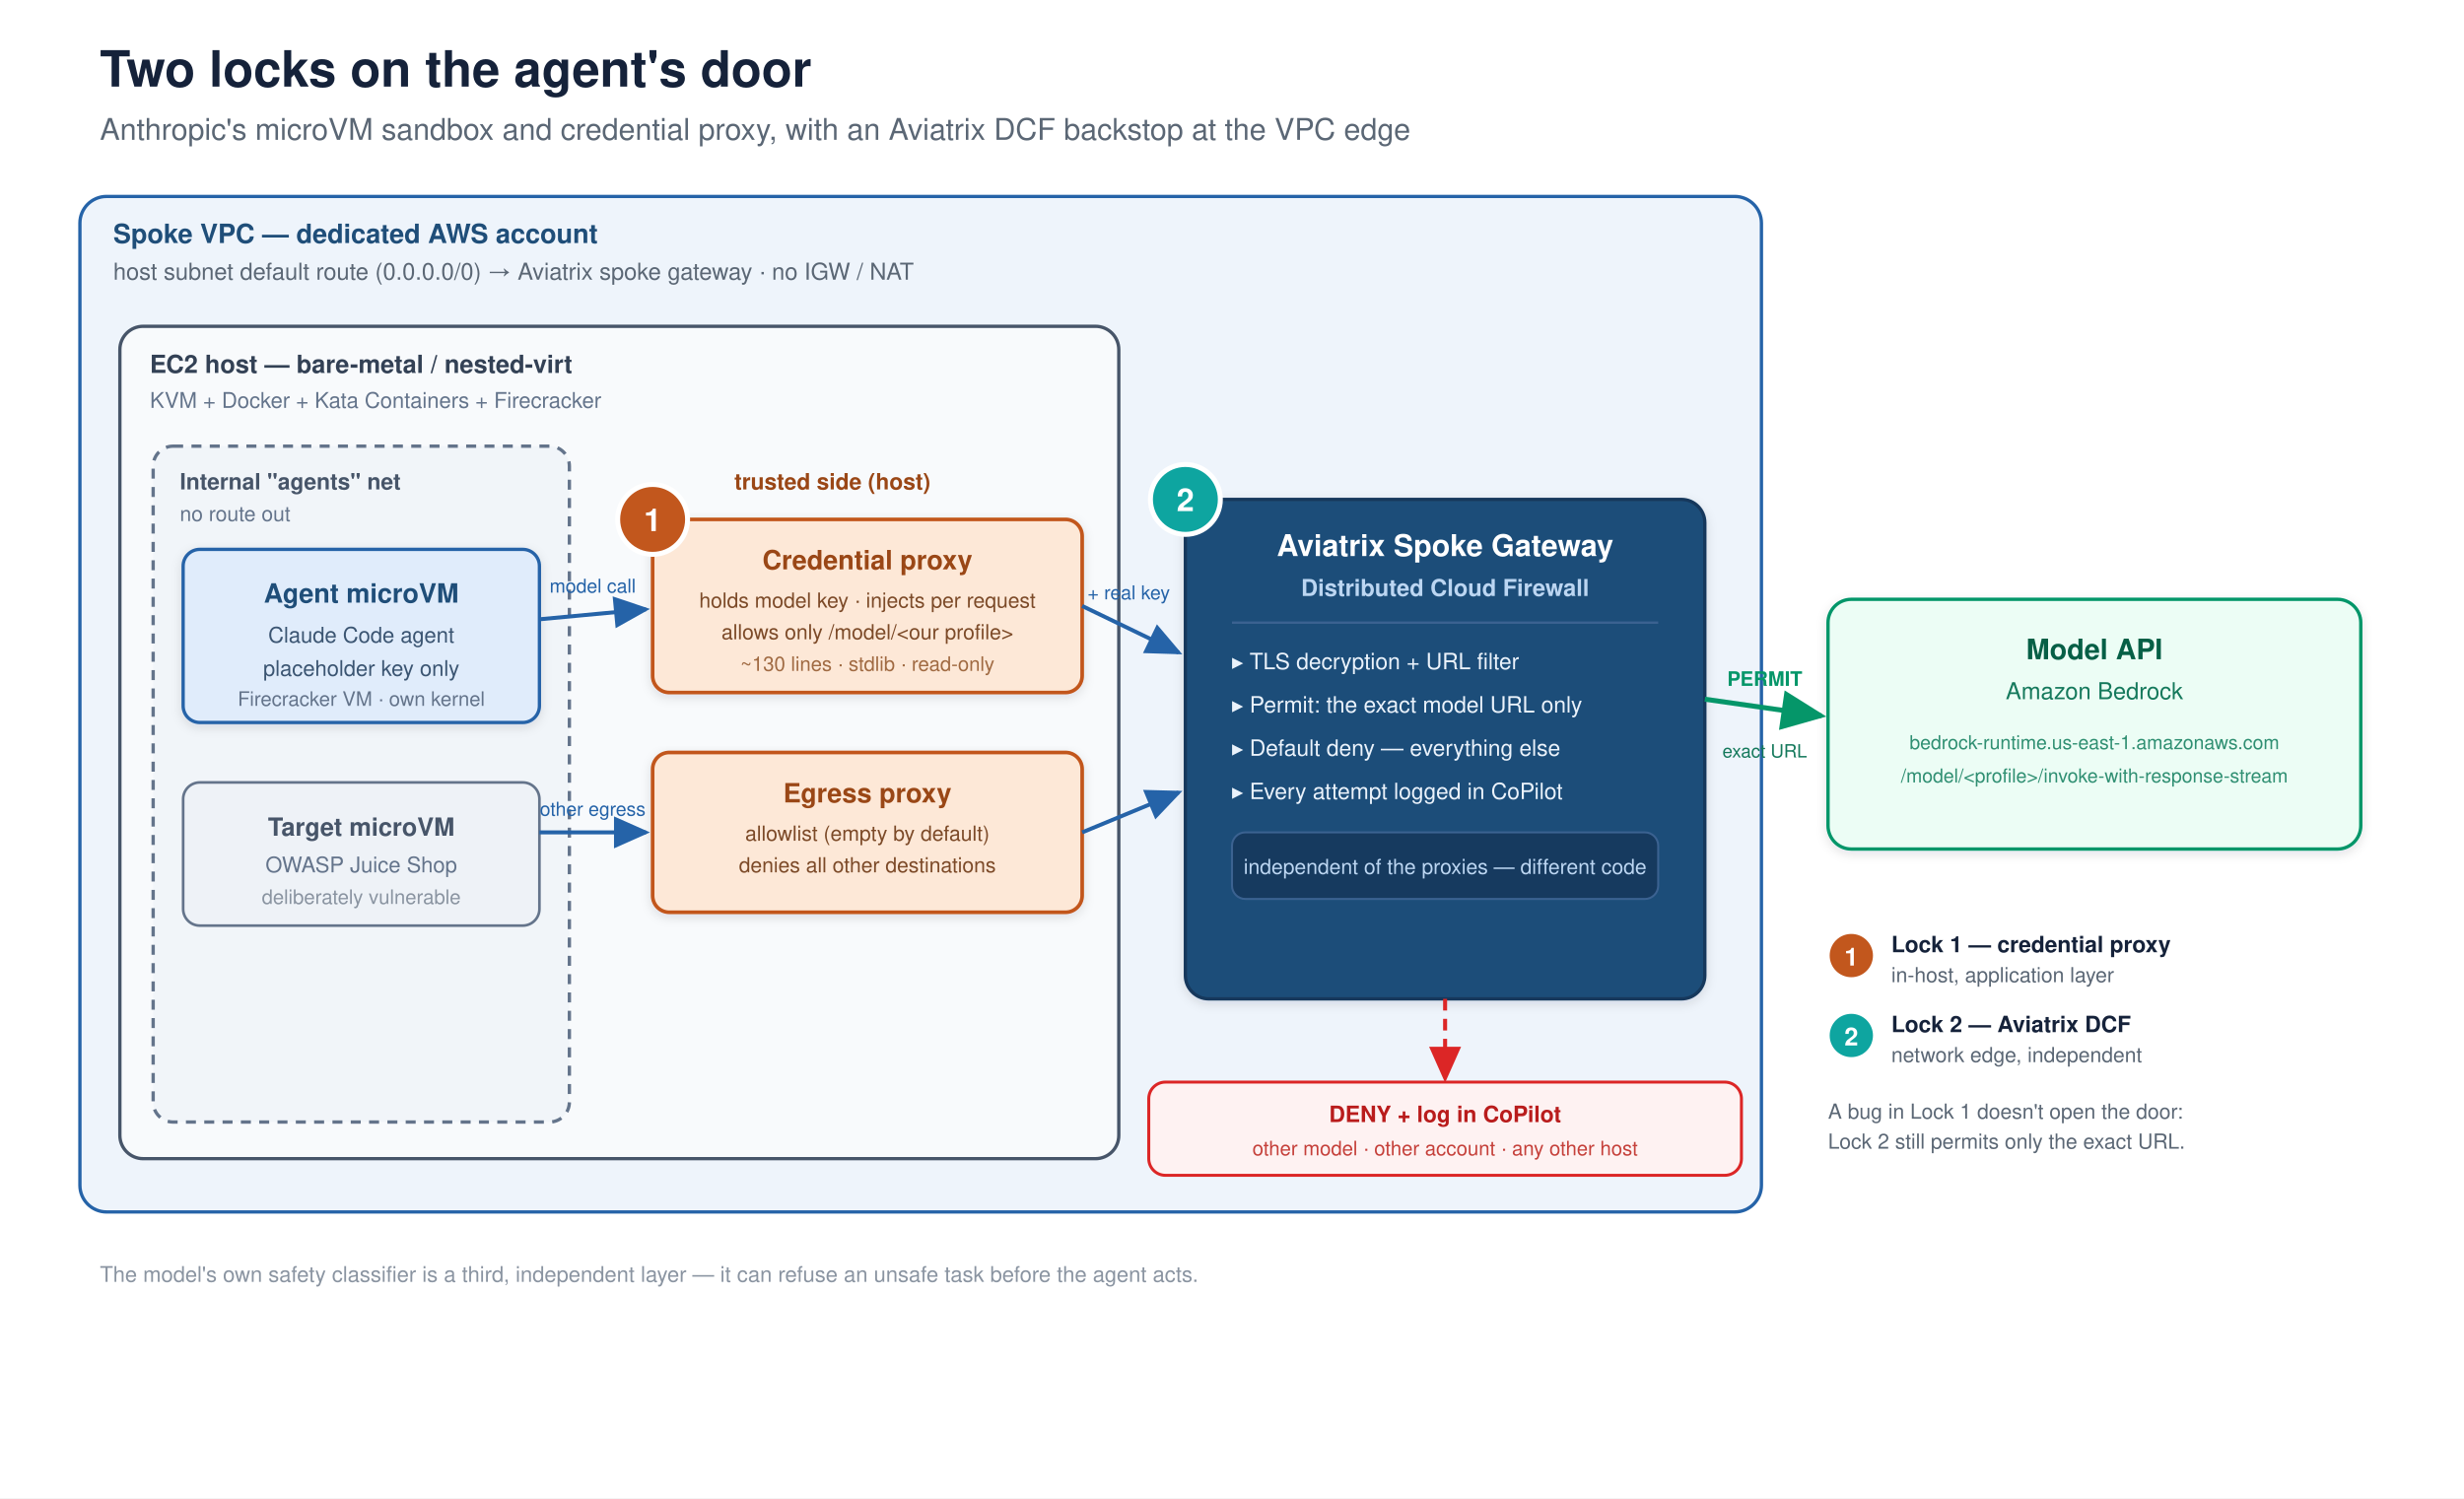
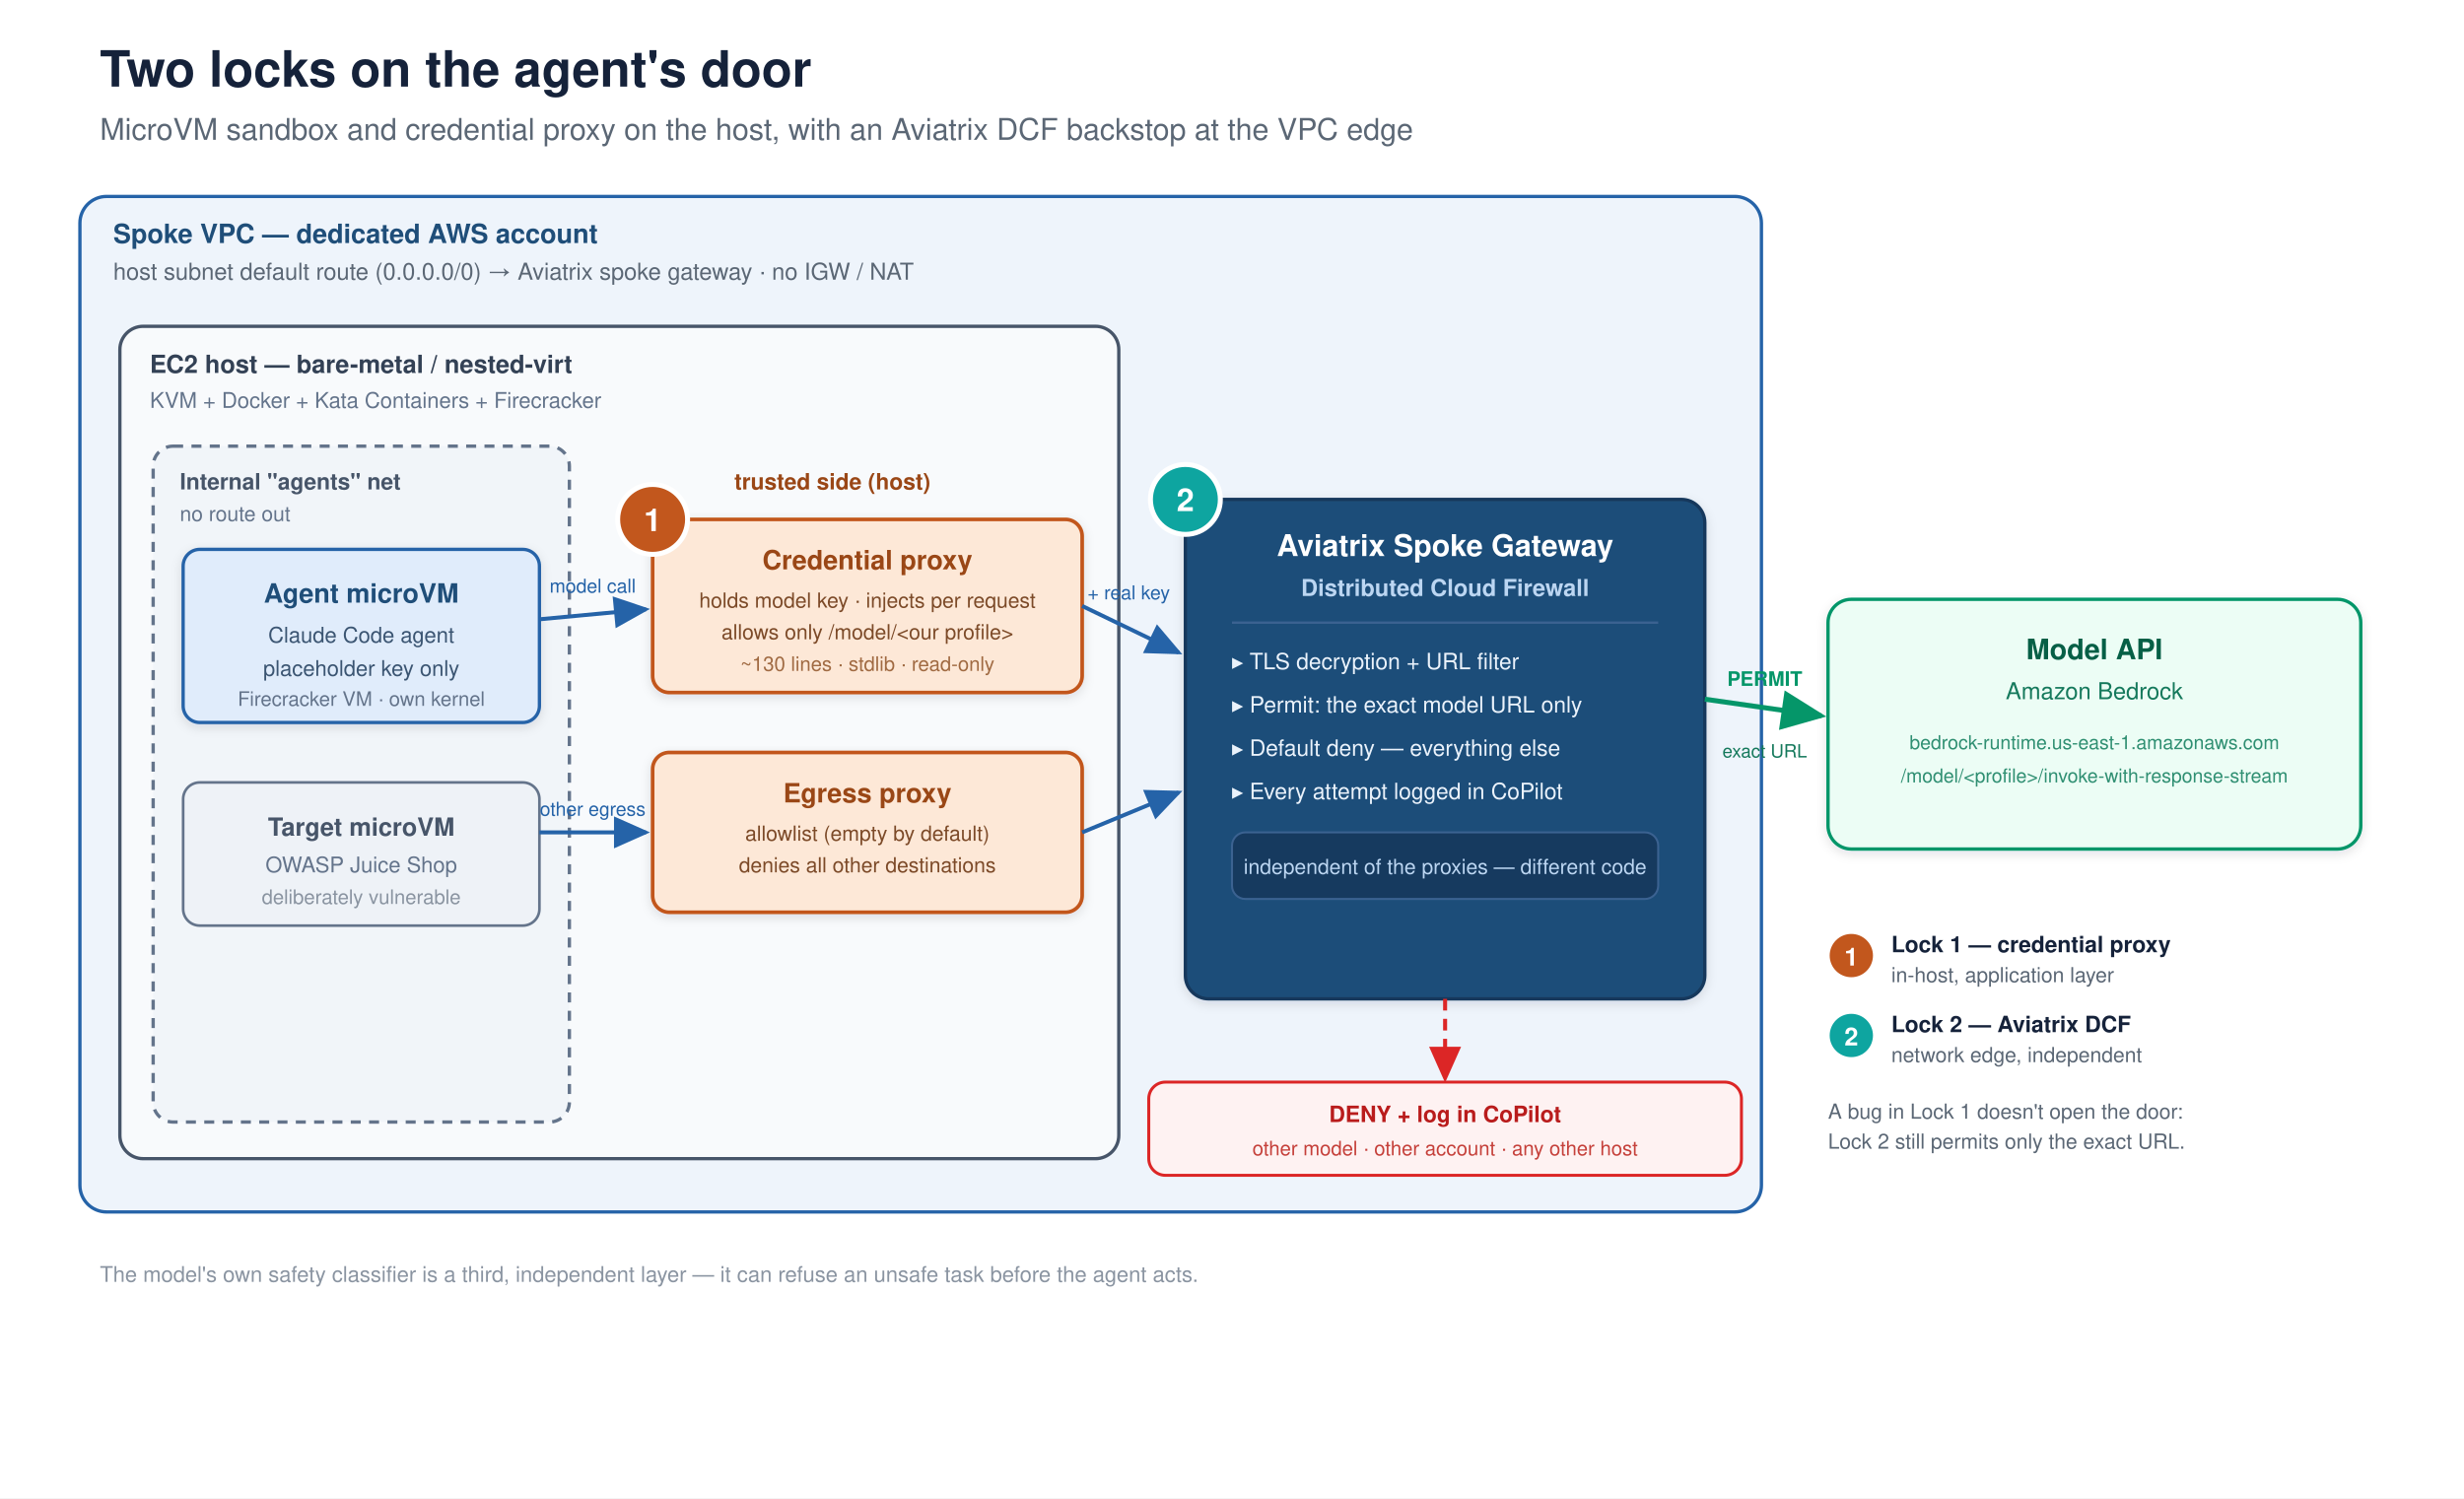
<svg xmlns="http://www.w3.org/2000/svg" viewBox="0 0 1480 900" font-family="Helvetica, Arial, sans-serif">
  <defs>
    <marker id="blue" markerWidth="11" markerHeight="11" refX="8" refY="4" orient="auto">
      <path d="M0,0 L9,4 L0,8 z" fill="#2563a8" />
    </marker>
    <marker id="grn" markerWidth="11" markerHeight="11" refX="8" refY="4" orient="auto">
      <path d="M0,0 L9,4 L0,8 z" fill="#059669" />
    </marker>
    <marker id="red" markerWidth="11" markerHeight="11" refX="8" refY="4" orient="auto">
      <path d="M0,0 L9,4 L0,8 z" fill="#dc2626" />
    </marker>
    <filter id="sh" x="-6%" y="-6%" width="112%" height="118%">
      <feDropShadow dx="0" dy="2" stdDeviation="3" flood-color="#0f172a" flood-opacity="0.12" />
    </filter>
  </defs>
  <rect width="1480" height="900" fill="#ffffff" />
  <text x="60" y="52" font-size="30" font-weight="700" fill="#15223a">Two locks on the agent's door</text>
-   <text x="60" y="84" font-size="18" fill="#5b6775">Anthropic's microVM sandbox and credential proxy, with an Aviatrix DCF backstop at the VPC edge</text>
+   <text x="60" y="84" font-size="18" fill="#5b6775">MicroVM sandbox and credential proxy on the host, with an Aviatrix DCF backstop at the VPC edge</text>
  <rect x="48" y="118" width="1010" height="610" rx="16" fill="#eef4fb" stroke="#2563a8" stroke-width="2" />
  <text x="68" y="146" font-size="16" font-weight="700" fill="#1f4e79">Spoke VPC — dedicated AWS account</text>
  <text x="68" y="168" font-size="14" fill="#5b6775">host subnet default route (0.0.0.0/0) → Aviatrix spoke gateway · no IGW / NAT</text>
  <rect x="72" y="196" width="600" height="500" rx="14" fill="#f8fafc" stroke="#475569" stroke-width="2" />
  <text x="90" y="224" font-size="15" font-weight="700" fill="#334155">EC2 host — bare-metal / nested-virt</text>
  <text x="90" y="245" font-size="13" fill="#64748b">KVM + Docker + Kata Containers + Firecracker</text>
  <rect x="92" y="268" width="250" height="406" rx="12" fill="#f1f5f9" stroke="#64748b" stroke-width="2" stroke-dasharray="6 5" />
  <text x="108" y="294" font-size="13.5" font-weight="700" fill="#475569">Internal "agents" net</text>
  <text x="108" y="313" font-size="12.5" fill="#64748b">no route out</text>
  <rect x="110" y="330" width="214" height="104" rx="10" fill="#e0ecfb" stroke="#2563a8" stroke-width="2" filter="url(#sh)" />
  <text x="217" y="362" font-size="16" font-weight="700" fill="#1f4e79" text-anchor="middle">Agent microVM</text>
  <text x="217" y="386" font-size="13" fill="#3b5572" text-anchor="middle">Claude Code agent</text>
  <text x="217" y="406" font-size="13" fill="#3b5572" text-anchor="middle">placeholder key only</text>
  <text x="217" y="424" font-size="12" fill="#64748b" text-anchor="middle">Firecracker VM · own kernel</text>
  <rect x="110" y="470" width="214" height="86" rx="10" fill="#eef2f7" stroke="#64748b" stroke-width="1.6" />
  <text x="217" y="502" font-size="15" font-weight="700" fill="#475569" text-anchor="middle">Target microVM</text>
  <text x="217" y="524" font-size="13" fill="#64748b" text-anchor="middle">OWASP Juice Shop</text>
  <text x="217" y="543" font-size="12" fill="#8a94a1" text-anchor="middle">deliberately vulnerable</text>
  <text x="500" y="294" font-size="13.5" font-weight="700" fill="#9a4716" text-anchor="middle">trusted side (host)</text>
  <rect x="392" y="312" width="258" height="104" rx="10" fill="#fde8d7" stroke="#c2571d" stroke-width="2.2" filter="url(#sh)" />
  <text x="521" y="342" font-size="16" font-weight="700" fill="#9a4716" text-anchor="middle">Credential proxy</text>
  <text x="521" y="365" font-size="12.5" fill="#7c4a28" text-anchor="middle">holds model key · injects per request</text>
  <text x="521" y="384" font-size="12.5" fill="#7c4a28" text-anchor="middle">allows only /model/&lt;our profile&gt;</text>
  <text x="521" y="403" font-size="12" fill="#a06a42" text-anchor="middle">~130 lines · stdlib · read-only</text>
  <rect x="392" y="452" width="258" height="96" rx="10" fill="#fde8d7" stroke="#c2571d" stroke-width="2.2" filter="url(#sh)" />
  <text x="521" y="482" font-size="16" font-weight="700" fill="#9a4716" text-anchor="middle">Egress proxy</text>
  <text x="521" y="505" font-size="12.5" fill="#7c4a28" text-anchor="middle">allowlist (empty by default)</text>
  <text x="521" y="524" font-size="12.5" fill="#7c4a28" text-anchor="middle">denies all other destinations</text>
  <rect x="712" y="300" width="312" height="300" rx="14" fill="#1f4e79" stroke="#15375c" stroke-width="2" filter="url(#sh)" />
  <text x="868" y="334" font-size="18" font-weight="700" fill="#ffffff" text-anchor="middle">Aviatrix Spoke Gateway</text>
  <text x="868" y="358" font-size="14" font-weight="600" fill="#bcd6f2" text-anchor="middle">Distributed Cloud Firewall</text>
  <line x1="740" y1="374" x2="996" y2="374" stroke="#3b6291" stroke-width="1.4" />
  <text x="740" y="402" font-size="13.5" fill="#eaf2fb">▸ TLS decryption + URL filter</text>
  <text x="740" y="428" font-size="13.5" fill="#eaf2fb">▸ Permit: the exact model URL only</text>
  <text x="740" y="454" font-size="13.5" fill="#eaf2fb">▸ Default deny — everything else</text>
  <text x="740" y="480" font-size="13.5" fill="#eaf2fb">▸ Every attempt logged in CoPilot</text>
  <rect x="740" y="500" width="256" height="40" rx="8" fill="#163a5f" stroke="#3b6291" stroke-width="1.2" />
  <text x="868" y="525" font-size="12.5" fill="#bcd6f2" text-anchor="middle">independent of the proxies — different code</text>
  <rect x="1098" y="360" width="320" height="150" rx="14" fill="#ecfdf5" stroke="#059669" stroke-width="2" filter="url(#sh)" />
  <text x="1258" y="396" font-size="17" font-weight="700" fill="#065f46" text-anchor="middle">Model API</text>
  <text x="1258" y="420" font-size="14" fill="#15795c" text-anchor="middle">Amazon Bedrock</text>
  <text x="1258" y="450" font-size="11.5" fill="#2f8f72" text-anchor="middle">bedrock-runtime.us-east-1.amazonaws.com</text>
  <text x="1258" y="470" font-size="11.5" fill="#2f8f72" text-anchor="middle">/model/&lt;profile&gt;/invoke-with-response-stream</text>
  <path d="M324,372 L388,366" stroke="#2563a8" stroke-width="2.4" fill="none" marker-end="url(#blue)" />
  <text x="356" y="356" font-size="11.5" fill="#2563a8" text-anchor="middle">model call</text>
  <path d="M324,500 L388,500" stroke="#2563a8" stroke-width="2.4" fill="none" marker-end="url(#blue)" />
  <text x="356" y="490" font-size="11.5" fill="#2563a8" text-anchor="middle">other egress</text>
  <path d="M650,364 L708,392" stroke="#2563a8" stroke-width="2.4" fill="none" marker-end="url(#blue)" />
  <text x="678" y="360" font-size="11.5" fill="#2563a8" text-anchor="middle">+ real key</text>
  <path d="M650,500 L708,476" stroke="#2563a8" stroke-width="2.4" fill="none" marker-end="url(#blue)" />
  <path d="M1024,420 L1094,430" stroke="#059669" stroke-width="3" fill="none" marker-end="url(#grn)" />
  <text x="1060" y="412" font-size="12" font-weight="600" fill="#059669" text-anchor="middle">PERMIT</text>
  <text x="1060" y="455" font-size="11" fill="#15795c" text-anchor="middle">exact URL</text>
  <path d="M868,600 L868,648" stroke="#dc2626" stroke-width="2.4" fill="none" stroke-dasharray="7 5" marker-end="url(#red)" />
  <rect x="690" y="650" width="356" height="56" rx="10" fill="#fef2f2" stroke="#dc2626" stroke-width="1.8" />
  <text x="868" y="674" font-size="13.5" font-weight="700" fill="#b91c1c" text-anchor="middle">DENY + log in CoPilot</text>
  <text x="868" y="694" font-size="12" fill="#c5403a" text-anchor="middle">other model · other account · any other host</text>
  <g>
    <circle cx="392" cy="312" r="21" fill="#c2571d" stroke="#ffffff" stroke-width="3" />
    <text x="392" y="319" font-size="19" font-weight="700" fill="#ffffff" text-anchor="middle">1</text>
  </g>
  <g>
    <circle cx="712" cy="300" r="21" fill="#0ea5a0" stroke="#ffffff" stroke-width="3" />
    <text x="712" y="307" font-size="19" font-weight="700" fill="#ffffff" text-anchor="middle">2</text>
  </g>
  <g transform="translate(1098,560)">
    <circle cx="14" cy="14" r="13" fill="#c2571d" />
    <text x="14" y="20" font-size="15" font-weight="700" fill="#fff" text-anchor="middle">1</text>
    <text x="38" y="12" font-size="13.5" font-weight="700" fill="#15223a">Lock 1 — credential proxy</text>
    <text x="38" y="30" font-size="12.5" fill="#5b6775">in-host, application layer</text>
    <circle cx="14" cy="62" r="13" fill="#0ea5a0" />
    <text x="14" y="68" font-size="15" font-weight="700" fill="#fff" text-anchor="middle">2</text>
    <text x="38" y="60" font-size="13.5" font-weight="700" fill="#15223a">Lock 2 — Aviatrix DCF</text>
    <text x="38" y="78" font-size="12.5" fill="#5b6775">network edge, independent</text>
    <text x="0" y="112" font-size="12.5" fill="#5b6775">A bug in Lock 1 doesn't open the door:</text>
    <text x="0" y="130" font-size="12.5" fill="#5b6775">Lock 2 still permits only the exact URL.</text>
  </g>
  <text x="60" y="770" font-size="13" fill="#8a94a1">The model's own safety classifier is a third, independent layer — it can refuse an unsafe task before the agent acts.</text>
</svg>
